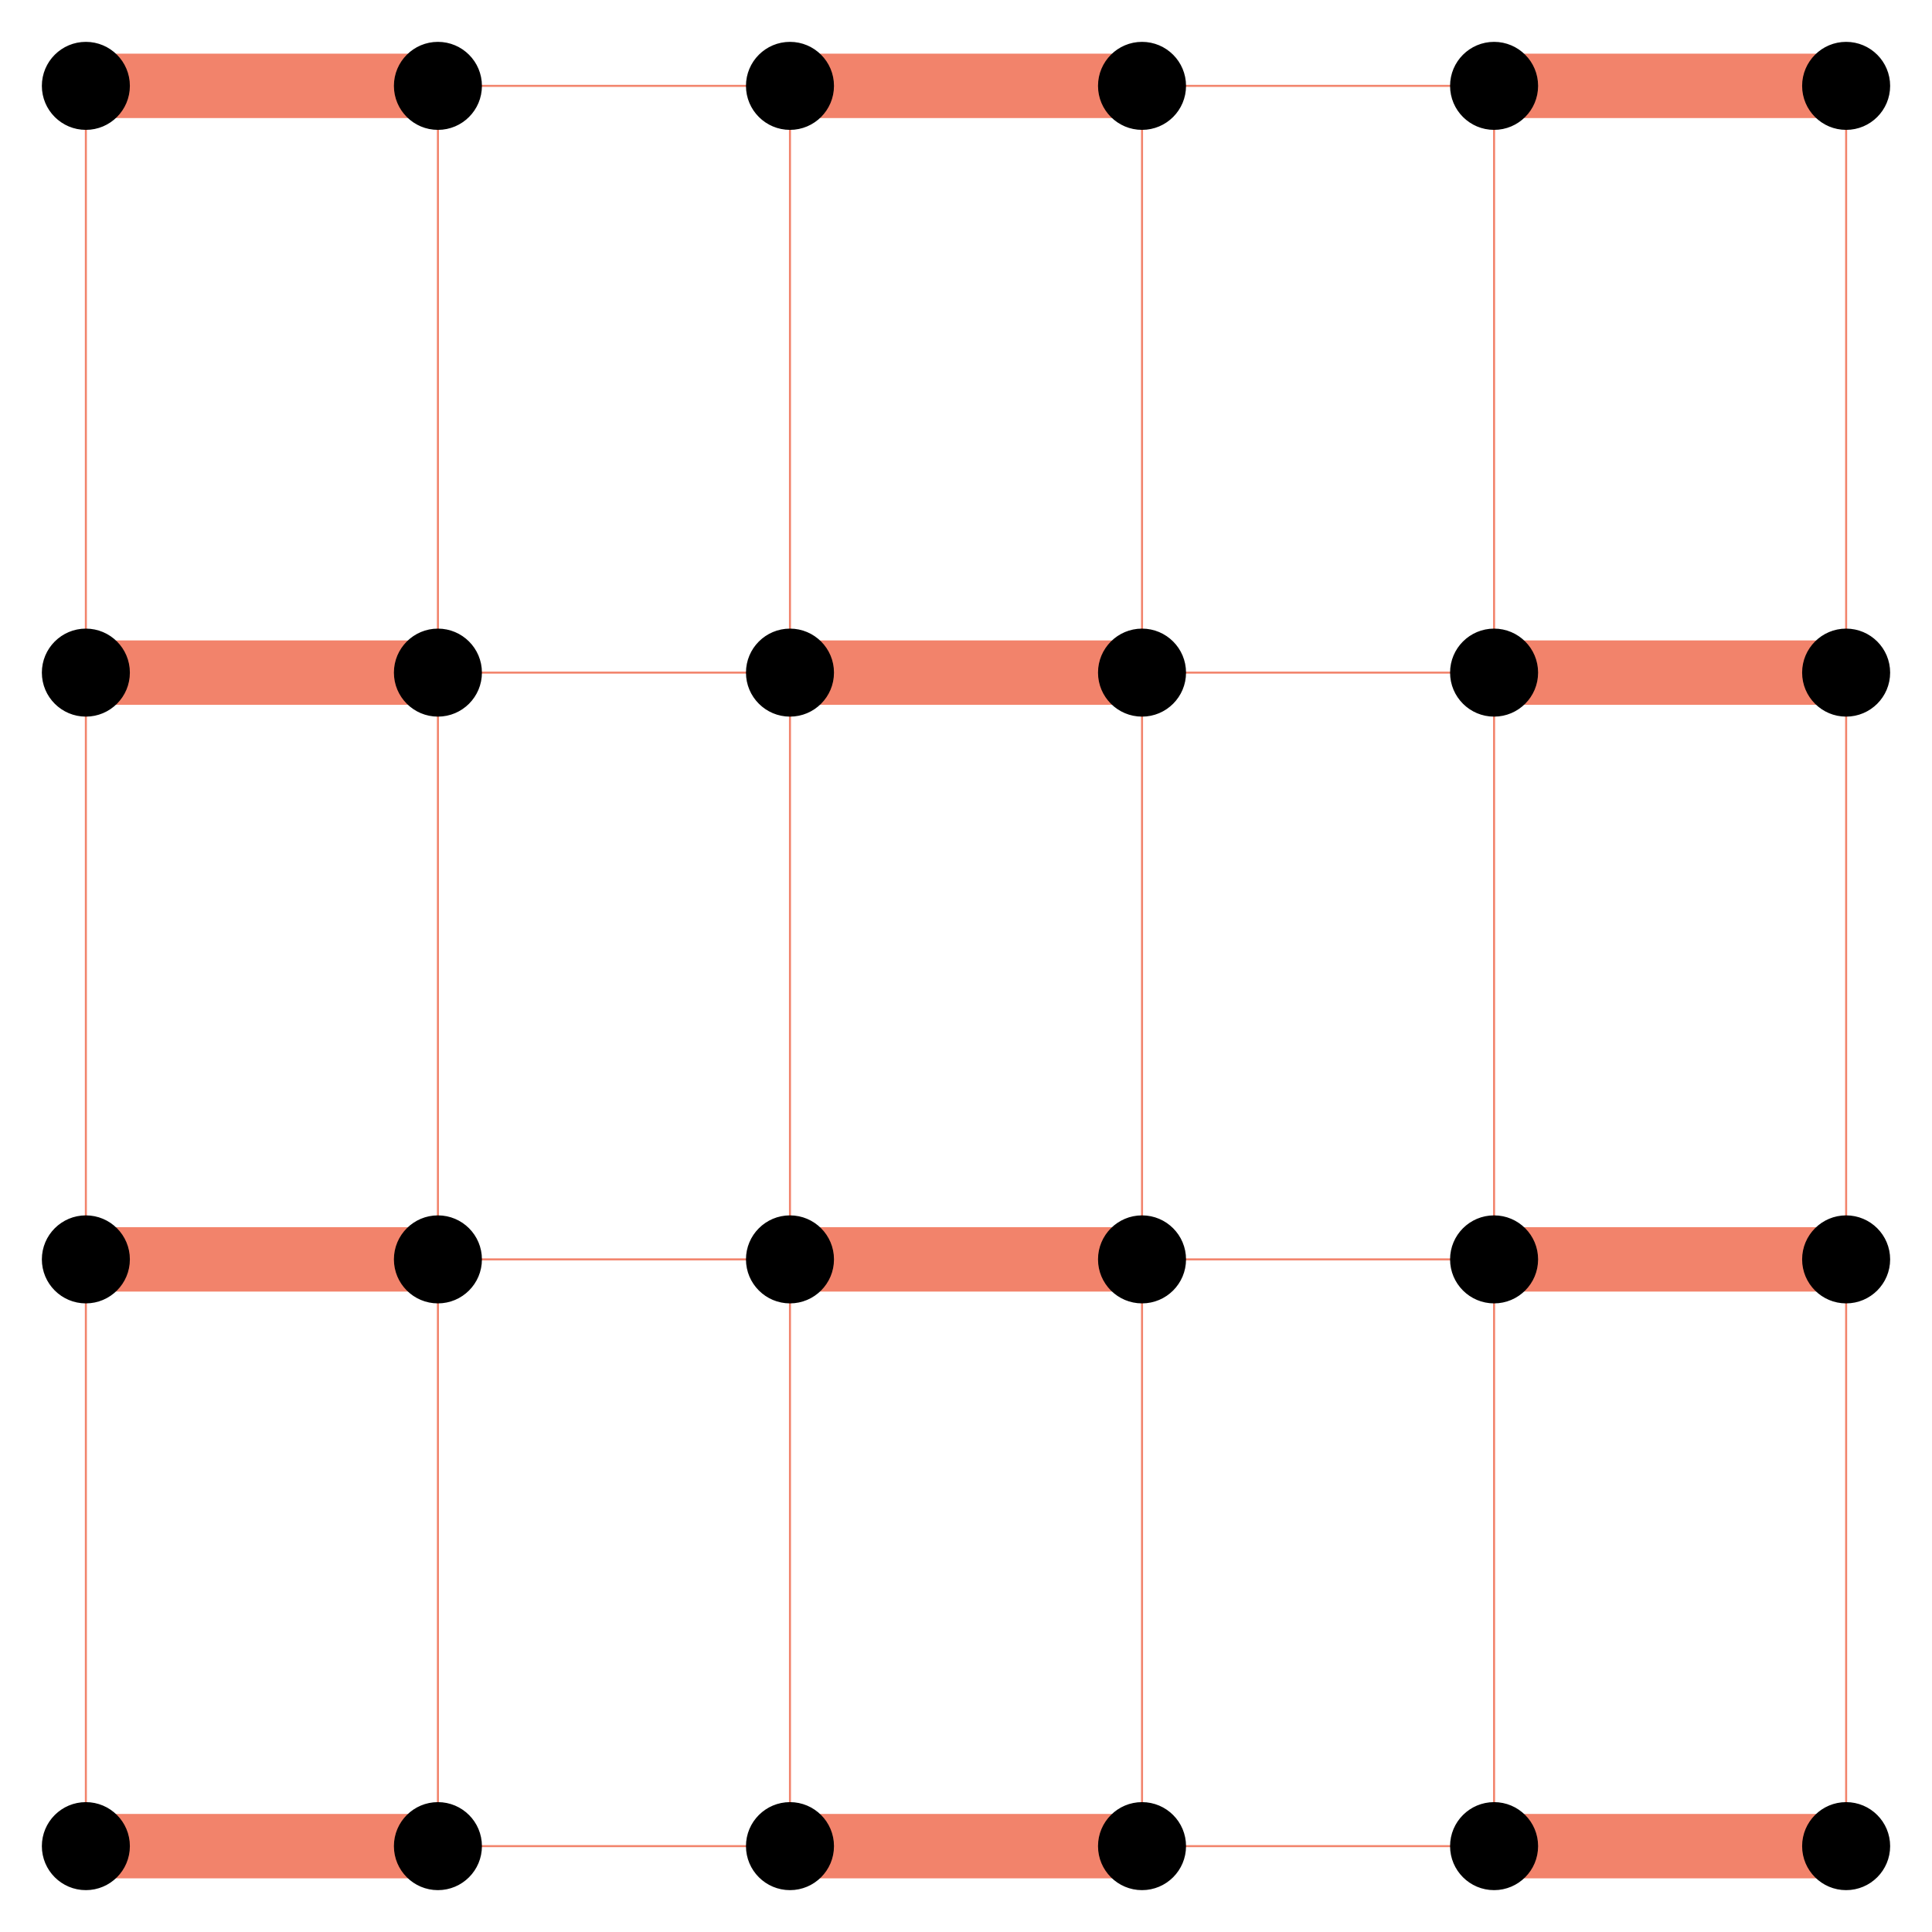
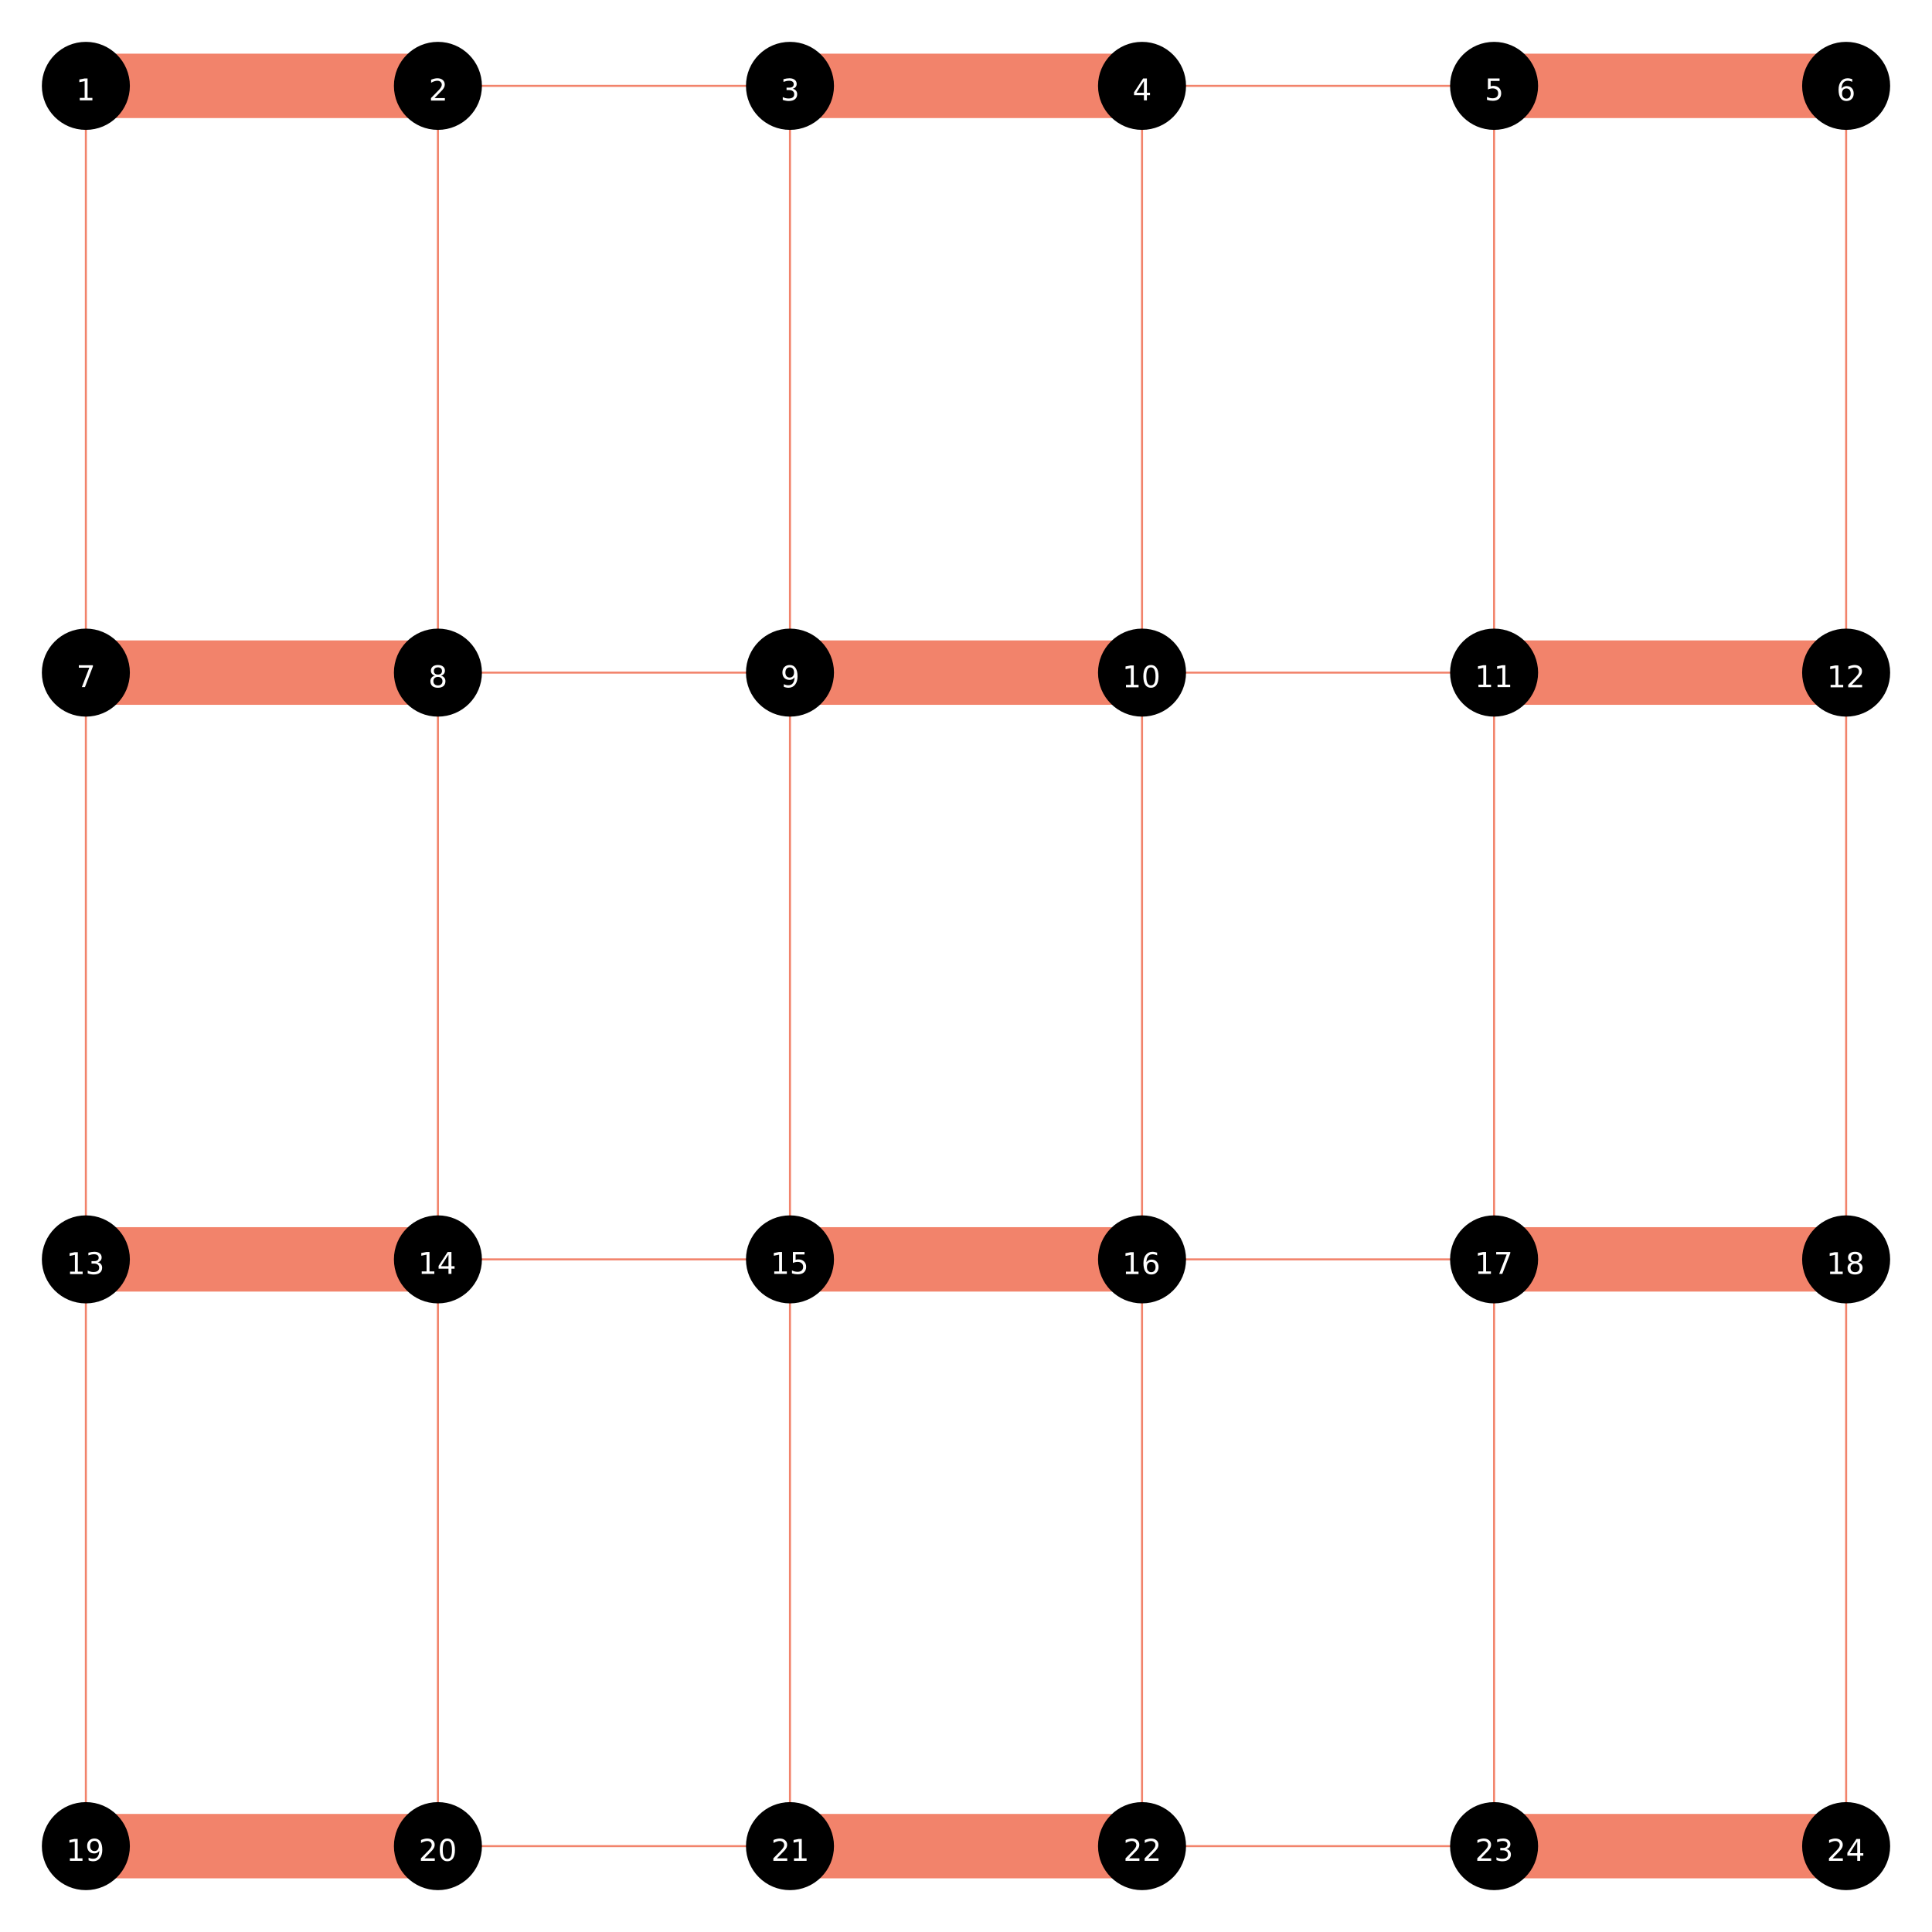
<svg xmlns="http://www.w3.org/2000/svg" xmlns:xlink="http://www.w3.org/1999/xlink" width="900pt" height="900pt" viewBox="0 0 900 900" version="1.1">
  <defs>
    <g>
      <symbol overflow="visible" id="glyph0-0">
        <path style="stroke:none;" d="M 0.703 2.469 L 0.703 -9.875 L 7.703 -9.875 L 7.703 2.469 Z M 1.484 1.703 L 6.922 1.703 L 6.922 -9.078 L 1.484 -9.078 Z M 1.484 1.703 " />
      </symbol>
      <symbol overflow="visible" id="glyph0-1">
        <path style="stroke:none;" d="M 1.734 -1.156 L 4 -1.156 L 4 -8.953 L 1.531 -8.453 L 1.531 -9.719 L 3.984 -10.203 L 5.359 -10.203 L 5.359 -1.156 L 7.609 -1.156 L 7.609 0 L 1.734 0 Z M 1.734 -1.156 " />
      </symbol>
      <symbol overflow="visible" id="glyph0-2">
        <path style="stroke:none;" d="M 2.688 -1.156 L 7.5 -1.156 L 7.5 0 L 1.031 0 L 1.031 -1.156 C 1.551 -1.695 2.266 -2.426 3.172 -3.344 C 4.078 -4.258 4.645 -4.848 4.875 -5.109 C 5.312 -5.609 5.617 -6.031 5.797 -6.375 C 5.973 -6.719 6.062 -7.055 6.062 -7.391 C 6.062 -7.93 5.867 -8.375 5.484 -8.719 C 5.109 -9.062 4.613 -9.234 4 -9.234 C 3.57 -9.234 3.117 -9.156 2.641 -9 C 2.16 -8.852 1.645 -8.625 1.094 -8.312 L 1.094 -9.719 C 1.645 -9.938 2.16 -10.102 2.641 -10.219 C 3.129 -10.332 3.578 -10.391 3.984 -10.391 C 5.035 -10.391 5.875 -10.125 6.5 -9.594 C 7.133 -9.07 7.453 -8.367 7.453 -7.484 C 7.453 -7.055 7.375 -6.656 7.219 -6.281 C 7.062 -5.906 6.773 -5.461 6.359 -4.953 C 6.242 -4.828 5.879 -4.445 5.266 -3.812 C 4.66 -3.176 3.801 -2.289 2.688 -1.156 Z M 2.688 -1.156 " />
      </symbol>
      <symbol overflow="visible" id="glyph0-3">
        <path style="stroke:none;" d="M 5.688 -5.5 C 6.344 -5.363 6.852 -5.07 7.219 -4.625 C 7.594 -4.176 7.781 -3.625 7.781 -2.969 C 7.781 -1.957 7.43 -1.176 6.734 -0.625 C 6.047 -0.07 5.066 0.203 3.797 0.203 C 3.367 0.203 2.926 0.156 2.469 0.062 C 2.02 -0.02 1.551 -0.145 1.062 -0.312 L 1.062 -1.641 C 1.445 -1.422 1.867 -1.254 2.328 -1.141 C 2.785 -1.023 3.258 -0.969 3.75 -0.969 C 4.613 -0.969 5.27 -1.133 5.719 -1.469 C 6.176 -1.812 6.406 -2.312 6.406 -2.969 C 6.406 -3.57 6.191 -4.039 5.766 -4.375 C 5.348 -4.719 4.766 -4.891 4.016 -4.891 L 2.828 -4.891 L 2.828 -6.016 L 4.078 -6.016 C 4.754 -6.016 5.27 -6.148 5.625 -6.422 C 5.988 -6.703 6.172 -7.098 6.172 -7.609 C 6.172 -8.129 5.984 -8.531 5.609 -8.812 C 5.242 -9.094 4.711 -9.234 4.016 -9.234 C 3.641 -9.234 3.234 -9.191 2.797 -9.109 C 2.367 -9.023 1.895 -8.895 1.375 -8.719 L 1.375 -9.953 C 1.895 -10.098 2.383 -10.207 2.844 -10.281 C 3.301 -10.352 3.734 -10.391 4.141 -10.391 C 5.191 -10.391 6.02 -10.148 6.625 -9.672 C 7.238 -9.203 7.547 -8.562 7.547 -7.75 C 7.547 -7.176 7.383 -6.695 7.062 -6.312 C 6.738 -5.926 6.281 -5.656 5.688 -5.5 Z M 5.688 -5.5 " />
      </symbol>
      <symbol overflow="visible" id="glyph0-4">
        <path style="stroke:none;" d="M 5.297 -9 L 1.812 -3.562 L 5.297 -3.562 Z M 4.922 -10.203 L 6.672 -10.203 L 6.672 -3.562 L 8.125 -3.562 L 8.125 -2.406 L 6.672 -2.406 L 6.672 0 L 5.297 0 L 5.297 -2.406 L 0.688 -2.406 L 0.688 -3.734 Z M 4.922 -10.203 " />
      </symbol>
      <symbol overflow="visible" id="glyph0-5">
        <path style="stroke:none;" d="M 1.516 -10.203 L 6.938 -10.203 L 6.938 -9.047 L 2.781 -9.047 L 2.781 -6.547 C 2.977 -6.609 3.176 -6.656 3.375 -6.688 C 3.57 -6.727 3.773 -6.75 3.984 -6.75 C 5.117 -6.75 6.02 -6.438 6.688 -5.812 C 7.352 -5.188 7.688 -4.344 7.688 -3.281 C 7.688 -2.176 7.344 -1.316 6.656 -0.703 C 5.977 -0.098 5.016 0.203 3.766 0.203 C 3.336 0.203 2.898 0.164 2.453 0.094 C 2.016 0.02 1.555 -0.086 1.078 -0.234 L 1.078 -1.625 C 1.492 -1.406 1.922 -1.238 2.359 -1.125 C 2.797 -1.02 3.254 -0.969 3.734 -0.969 C 4.523 -0.969 5.148 -1.172 5.609 -1.578 C 6.066 -1.992 6.297 -2.562 6.297 -3.281 C 6.297 -3.988 6.066 -4.547 5.609 -4.953 C 5.148 -5.367 4.523 -5.578 3.734 -5.578 C 3.367 -5.578 3 -5.535 2.625 -5.453 C 2.258 -5.379 1.891 -5.254 1.516 -5.078 Z M 1.516 -10.203 " />
      </symbol>
      <symbol overflow="visible" id="glyph0-6">
        <path style="stroke:none;" d="M 4.625 -5.656 C 4 -5.656 3.504 -5.441 3.141 -5.016 C 2.785 -4.586 2.609 -4.008 2.609 -3.281 C 2.609 -2.539 2.785 -1.957 3.141 -1.531 C 3.504 -1.102 4 -0.891 4.625 -0.891 C 5.238 -0.891 5.727 -1.102 6.094 -1.531 C 6.457 -1.957 6.641 -2.539 6.641 -3.281 C 6.641 -4.008 6.457 -4.586 6.094 -5.016 C 5.727 -5.441 5.238 -5.656 4.625 -5.656 Z M 7.359 -9.984 L 7.359 -8.719 C 7.016 -8.883 6.664 -9.008 6.312 -9.094 C 5.957 -9.188 5.609 -9.234 5.266 -9.234 C 4.348 -9.234 3.648 -8.926 3.172 -8.312 C 2.691 -7.695 2.422 -6.766 2.359 -5.516 C 2.617 -5.91 2.953 -6.211 3.359 -6.422 C 3.766 -6.641 4.211 -6.75 4.703 -6.75 C 5.723 -6.75 6.531 -6.438 7.125 -5.812 C 7.727 -5.188 8.031 -4.344 8.031 -3.281 C 8.031 -2.227 7.719 -1.383 7.094 -0.75 C 6.477 -0.113 5.656 0.203 4.625 0.203 C 3.438 0.203 2.531 -0.25 1.906 -1.156 C 1.289 -2.062 0.984 -3.375 0.984 -5.094 C 0.984 -6.707 1.363 -7.992 2.125 -8.953 C 2.895 -9.91 3.922 -10.391 5.203 -10.391 C 5.555 -10.391 5.906 -10.352 6.25 -10.281 C 6.602 -10.219 6.973 -10.117 7.359 -9.984 Z M 7.359 -9.984 " />
      </symbol>
      <symbol overflow="visible" id="glyph0-7">
        <path style="stroke:none;" d="M 1.156 -10.203 L 7.719 -10.203 L 7.719 -9.625 L 4 0 L 2.562 0 L 6.047 -9.047 L 1.156 -9.047 Z M 1.156 -10.203 " />
      </symbol>
      <symbol overflow="visible" id="glyph0-8">
        <path style="stroke:none;" d="M 4.453 -4.844 C 3.797 -4.844 3.281 -4.664 2.906 -4.312 C 2.531 -3.969 2.344 -3.488 2.344 -2.875 C 2.344 -2.258 2.531 -1.773 2.906 -1.422 C 3.281 -1.066 3.797 -0.891 4.453 -0.891 C 5.109 -0.891 5.625 -1.066 6 -1.422 C 6.375 -1.773 6.562 -2.258 6.562 -2.875 C 6.562 -3.488 6.375 -3.969 6 -4.312 C 5.625 -4.664 5.109 -4.844 4.453 -4.844 Z M 3.062 -5.438 C 2.477 -5.582 2.02 -5.859 1.688 -6.266 C 1.352 -6.672 1.188 -7.164 1.188 -7.75 C 1.188 -8.562 1.477 -9.203 2.062 -9.672 C 2.645 -10.148 3.441 -10.391 4.453 -10.391 C 5.461 -10.391 6.258 -10.148 6.844 -9.672 C 7.426 -9.203 7.719 -8.562 7.719 -7.75 C 7.719 -7.164 7.551 -6.672 7.219 -6.266 C 6.883 -5.859 6.426 -5.582 5.844 -5.438 C 6.508 -5.281 7.023 -4.973 7.391 -4.516 C 7.766 -4.066 7.953 -3.52 7.953 -2.875 C 7.953 -1.883 7.648 -1.125 7.047 -0.594 C 6.441 -0.062 5.578 0.203 4.453 0.203 C 3.328 0.203 2.461 -0.062 1.859 -0.594 C 1.254 -1.125 0.953 -1.883 0.953 -2.875 C 0.953 -3.52 1.141 -4.066 1.516 -4.516 C 1.891 -4.973 2.406 -5.281 3.062 -5.438 Z M 2.562 -7.609 C 2.562 -7.086 2.727 -6.676 3.062 -6.375 C 3.395 -6.082 3.859 -5.938 4.453 -5.938 C 5.047 -5.938 5.508 -6.082 5.844 -6.375 C 6.176 -6.676 6.344 -7.086 6.344 -7.609 C 6.344 -8.141 6.176 -8.551 5.844 -8.844 C 5.508 -9.145 5.047 -9.297 4.453 -9.297 C 3.859 -9.297 3.395 -9.145 3.062 -8.844 C 2.727 -8.551 2.562 -8.141 2.562 -7.609 Z M 2.562 -7.609 " />
      </symbol>
      <symbol overflow="visible" id="glyph0-9">
        <path style="stroke:none;" d="M 1.531 -0.219 L 1.531 -1.469 C 1.883 -1.301 2.238 -1.176 2.594 -1.094 C 2.945 -1.008 3.297 -0.969 3.641 -0.969 C 4.547 -0.969 5.238 -1.27 5.719 -1.875 C 6.207 -2.488 6.484 -3.422 6.547 -4.672 C 6.285 -4.285 5.953 -3.984 5.547 -3.766 C 5.141 -3.555 4.691 -3.453 4.203 -3.453 C 3.18 -3.453 2.367 -3.758 1.766 -4.375 C 1.172 -5 0.875 -5.848 0.875 -6.922 C 0.875 -7.961 1.18 -8.801 1.797 -9.438 C 2.422 -10.07 3.25 -10.391 4.281 -10.391 C 5.469 -10.391 6.367 -9.938 6.984 -9.031 C 7.609 -8.125 7.922 -6.812 7.922 -5.094 C 7.922 -3.488 7.539 -2.203 6.781 -1.234 C 6.02 -0.273 4.992 0.203 3.703 0.203 C 3.348 0.203 2.992 0.164 2.641 0.094 C 2.285 0.031 1.914 -0.07 1.531 -0.219 Z M 4.281 -4.547 C 4.906 -4.547 5.395 -4.754 5.75 -5.172 C 6.113 -5.598 6.297 -6.18 6.297 -6.922 C 6.297 -7.648 6.113 -8.227 5.75 -8.656 C 5.395 -9.082 4.906 -9.297 4.281 -9.297 C 3.664 -9.297 3.176 -9.082 2.812 -8.656 C 2.445 -8.227 2.266 -7.648 2.266 -6.922 C 2.266 -6.18 2.445 -5.598 2.812 -5.172 C 3.176 -4.754 3.664 -4.547 4.281 -4.547 Z M 4.281 -4.547 " />
      </symbol>
      <symbol overflow="visible" id="glyph0-10">
        <path style="stroke:none;" d="M 4.453 -9.297 C 3.742 -9.297 3.207 -8.945 2.844 -8.25 C 2.488 -7.551 2.312 -6.5 2.312 -5.094 C 2.312 -3.695 2.488 -2.645 2.844 -1.938 C 3.207 -1.238 3.742 -0.891 4.453 -0.891 C 5.172 -0.891 5.707 -1.238 6.062 -1.938 C 6.414 -2.645 6.594 -3.695 6.594 -5.094 C 6.594 -6.5 6.414 -7.551 6.062 -8.25 C 5.707 -8.945 5.172 -9.297 4.453 -9.297 Z M 4.453 -10.391 C 5.598 -10.391 6.473 -9.938 7.078 -9.031 C 7.68 -8.125 7.984 -6.812 7.984 -5.094 C 7.984 -3.375 7.68 -2.062 7.078 -1.156 C 6.473 -0.25 5.598 0.203 4.453 0.203 C 3.305 0.203 2.43 -0.25 1.828 -1.156 C 1.223 -2.062 0.922 -3.375 0.922 -5.094 C 0.922 -6.812 1.223 -8.125 1.828 -9.031 C 2.43 -9.938 3.305 -10.391 4.453 -10.391 Z M 4.453 -10.391 " />
      </symbol>
    </g>
  </defs>
  <g id="surface6">
    <rect x="0" y="0" width="900" height="900" style="fill:rgb(100%,100%,100%);fill-opacity:1;stroke:none;" />
    <path style="fill:none;stroke-width:30;stroke-linecap:butt;stroke-linejoin:miter;stroke:rgb(94.902%,51.373%,41.961%);stroke-opacity:1;stroke-miterlimit:10;" d="M 40 40 L 204 40 " />
    <path style="fill:none;stroke-width:0.938;stroke-linecap:butt;stroke-linejoin:miter;stroke:rgb(94.902%,51.373%,41.961%);stroke-opacity:1;stroke-miterlimit:10;" d="M 40 40 L 40 313.332 " />
    <path style="fill:none;stroke-width:0.938;stroke-linecap:butt;stroke-linejoin:miter;stroke:rgb(94.902%,51.373%,41.961%);stroke-opacity:1;stroke-miterlimit:10;" d="M 204 40 L 368 40 " />
    <path style="fill:none;stroke-width:0.938;stroke-linecap:butt;stroke-linejoin:miter;stroke:rgb(94.902%,51.373%,41.961%);stroke-opacity:1;stroke-miterlimit:10;" d="M 204 40 L 204 313.332 " />
    <path style="fill:none;stroke-width:30;stroke-linecap:butt;stroke-linejoin:miter;stroke:rgb(94.902%,51.373%,41.961%);stroke-opacity:1;stroke-miterlimit:10;" d="M 368 40 L 532 40 " />
    <path style="fill:none;stroke-width:0.938;stroke-linecap:butt;stroke-linejoin:miter;stroke:rgb(94.902%,51.373%,41.961%);stroke-opacity:1;stroke-miterlimit:10;" d="M 368 40 L 368 313.332 " />
    <path style="fill:none;stroke-width:0.938;stroke-linecap:butt;stroke-linejoin:miter;stroke:rgb(94.902%,51.373%,41.961%);stroke-opacity:1;stroke-miterlimit:10;" d="M 532 40 L 696 40 " />
    <path style="fill:none;stroke-width:0.938;stroke-linecap:butt;stroke-linejoin:miter;stroke:rgb(94.902%,51.373%,41.961%);stroke-opacity:1;stroke-miterlimit:10;" d="M 532 40 L 532 313.332 " />
    <path style="fill:none;stroke-width:30;stroke-linecap:butt;stroke-linejoin:miter;stroke:rgb(94.902%,51.373%,41.961%);stroke-opacity:1;stroke-miterlimit:10;" d="M 696 40 L 860 40 " />
    <path style="fill:none;stroke-width:0.938;stroke-linecap:butt;stroke-linejoin:miter;stroke:rgb(94.902%,51.373%,41.961%);stroke-opacity:1;stroke-miterlimit:10;" d="M 696 40 L 696 313.332 " />
    <path style="fill:none;stroke-width:0.938;stroke-linecap:butt;stroke-linejoin:miter;stroke:rgb(94.902%,51.373%,41.961%);stroke-opacity:1;stroke-miterlimit:10;" d="M 860 40 L 860 313.332 " />
    <path style="fill:none;stroke-width:30;stroke-linecap:butt;stroke-linejoin:miter;stroke:rgb(94.902%,51.373%,41.961%);stroke-opacity:1;stroke-miterlimit:10;" d="M 40 313.332 L 204 313.332 " />
    <path style="fill:none;stroke-width:0.938;stroke-linecap:butt;stroke-linejoin:miter;stroke:rgb(94.902%,51.373%,41.961%);stroke-opacity:1;stroke-miterlimit:10;" d="M 40 313.332 L 40 586.668 " />
    <path style="fill:none;stroke-width:0.938;stroke-linecap:butt;stroke-linejoin:miter;stroke:rgb(94.902%,51.373%,41.961%);stroke-opacity:1;stroke-miterlimit:10;" d="M 204 313.332 L 368 313.332 " />
    <path style="fill:none;stroke-width:0.938;stroke-linecap:butt;stroke-linejoin:miter;stroke:rgb(94.902%,51.373%,41.961%);stroke-opacity:1;stroke-miterlimit:10;" d="M 204 313.332 L 204 586.668 " />
    <path style="fill:none;stroke-width:30;stroke-linecap:butt;stroke-linejoin:miter;stroke:rgb(94.902%,51.373%,41.961%);stroke-opacity:1;stroke-miterlimit:10;" d="M 368 313.332 L 532 313.332 " />
    <path style="fill:none;stroke-width:0.938;stroke-linecap:butt;stroke-linejoin:miter;stroke:rgb(94.902%,51.373%,41.961%);stroke-opacity:1;stroke-miterlimit:10;" d="M 368 313.332 L 368 586.668 " />
    <path style="fill:none;stroke-width:0.938;stroke-linecap:butt;stroke-linejoin:miter;stroke:rgb(94.902%,51.373%,41.961%);stroke-opacity:1;stroke-miterlimit:10;" d="M 532 313.332 L 696 313.332 " />
    <path style="fill:none;stroke-width:0.938;stroke-linecap:butt;stroke-linejoin:miter;stroke:rgb(94.902%,51.373%,41.961%);stroke-opacity:1;stroke-miterlimit:10;" d="M 532 313.332 L 532 586.668 " />
    <path style="fill:none;stroke-width:30;stroke-linecap:butt;stroke-linejoin:miter;stroke:rgb(94.902%,51.373%,41.961%);stroke-opacity:1;stroke-miterlimit:10;" d="M 696 313.332 L 860 313.332 " />
    <path style="fill:none;stroke-width:0.938;stroke-linecap:butt;stroke-linejoin:miter;stroke:rgb(94.902%,51.373%,41.961%);stroke-opacity:1;stroke-miterlimit:10;" d="M 696 313.332 L 696 586.668 " />
    <path style="fill:none;stroke-width:0.938;stroke-linecap:butt;stroke-linejoin:miter;stroke:rgb(94.902%,51.373%,41.961%);stroke-opacity:1;stroke-miterlimit:10;" d="M 860 313.332 L 860 586.668 " />
    <path style="fill:none;stroke-width:30;stroke-linecap:butt;stroke-linejoin:miter;stroke:rgb(94.902%,51.373%,41.961%);stroke-opacity:1;stroke-miterlimit:10;" d="M 40 586.668 L 204 586.668 " />
    <path style="fill:none;stroke-width:0.938;stroke-linecap:butt;stroke-linejoin:miter;stroke:rgb(94.902%,51.373%,41.961%);stroke-opacity:1;stroke-miterlimit:10;" d="M 40 586.668 L 40 860 " />
    <path style="fill:none;stroke-width:0.938;stroke-linecap:butt;stroke-linejoin:miter;stroke:rgb(94.902%,51.373%,41.961%);stroke-opacity:1;stroke-miterlimit:10;" d="M 204 586.668 L 368 586.668 " />
    <path style="fill:none;stroke-width:0.938;stroke-linecap:butt;stroke-linejoin:miter;stroke:rgb(94.902%,51.373%,41.961%);stroke-opacity:1;stroke-miterlimit:10;" d="M 204 586.668 L 204 860 " />
    <path style="fill:none;stroke-width:30;stroke-linecap:butt;stroke-linejoin:miter;stroke:rgb(94.902%,51.373%,41.961%);stroke-opacity:1;stroke-miterlimit:10;" d="M 368 586.668 L 532 586.668 " />
    <path style="fill:none;stroke-width:0.938;stroke-linecap:butt;stroke-linejoin:miter;stroke:rgb(94.902%,51.373%,41.961%);stroke-opacity:1;stroke-miterlimit:10;" d="M 368 586.668 L 368 860 " />
    <path style="fill:none;stroke-width:0.938;stroke-linecap:butt;stroke-linejoin:miter;stroke:rgb(94.902%,51.373%,41.961%);stroke-opacity:1;stroke-miterlimit:10;" d="M 532 586.668 L 696 586.668 " />
    <path style="fill:none;stroke-width:0.938;stroke-linecap:butt;stroke-linejoin:miter;stroke:rgb(94.902%,51.373%,41.961%);stroke-opacity:1;stroke-miterlimit:10;" d="M 532 586.668 L 532 860 " />
    <path style="fill:none;stroke-width:30;stroke-linecap:butt;stroke-linejoin:miter;stroke:rgb(94.902%,51.373%,41.961%);stroke-opacity:1;stroke-miterlimit:10;" d="M 696 586.668 L 860 586.668 " />
    <path style="fill:none;stroke-width:0.938;stroke-linecap:butt;stroke-linejoin:miter;stroke:rgb(94.902%,51.373%,41.961%);stroke-opacity:1;stroke-miterlimit:10;" d="M 696 586.668 L 696 860 " />
    <path style="fill:none;stroke-width:0.938;stroke-linecap:butt;stroke-linejoin:miter;stroke:rgb(94.902%,51.373%,41.961%);stroke-opacity:1;stroke-miterlimit:10;" d="M 860 586.668 L 860 860 " />
    <path style="fill:none;stroke-width:30;stroke-linecap:butt;stroke-linejoin:miter;stroke:rgb(94.902%,51.373%,41.961%);stroke-opacity:1;stroke-miterlimit:10;" d="M 40 860 L 204 860 " />
    <path style="fill:none;stroke-width:0.938;stroke-linecap:butt;stroke-linejoin:miter;stroke:rgb(94.902%,51.373%,41.961%);stroke-opacity:1;stroke-miterlimit:10;" d="M 204 860 L 368 860 " />
    <path style="fill:none;stroke-width:30;stroke-linecap:butt;stroke-linejoin:miter;stroke:rgb(94.902%,51.373%,41.961%);stroke-opacity:1;stroke-miterlimit:10;" d="M 368 860 L 532 860 " />
    <path style="fill:none;stroke-width:0.938;stroke-linecap:butt;stroke-linejoin:miter;stroke:rgb(94.902%,51.373%,41.961%);stroke-opacity:1;stroke-miterlimit:10;" d="M 532 860 L 696 860 " />
    <path style="fill:none;stroke-width:30;stroke-linecap:butt;stroke-linejoin:miter;stroke:rgb(94.902%,51.373%,41.961%);stroke-opacity:1;stroke-miterlimit:10;" d="M 696 860 L 860 860 " />
    <path style="fill-rule:nonzero;fill:rgb(0%,0%,0%);fill-opacity:1;stroke-width:1;stroke-linecap:butt;stroke-linejoin:miter;stroke:rgb(0%,0%,0%);stroke-opacity:1;stroke-miterlimit:10;" d="M 60 40 C 60 51.047 51.047 60 40 60 C 28.953 60 20 51.047 20 40 C 20 28.953 28.953 20 40 20 C 51.047 20 60 28.953 60 40 " />
    <path style="fill-rule:nonzero;fill:rgb(0%,0%,0%);fill-opacity:1;stroke-width:1;stroke-linecap:butt;stroke-linejoin:miter;stroke:rgb(0%,0%,0%);stroke-opacity:1;stroke-miterlimit:10;" d="M 224 40 C 224 51.047 215.047 60 204 60 C 192.953 60 184 51.047 184 40 C 184 28.953 192.953 20 204 20 C 215.047 20 224 28.953 224 40 " />
    <path style="fill-rule:nonzero;fill:rgb(0%,0%,0%);fill-opacity:1;stroke-width:1;stroke-linecap:butt;stroke-linejoin:miter;stroke:rgb(0%,0%,0%);stroke-opacity:1;stroke-miterlimit:10;" d="M 388 40 C 388 51.047 379.047 60 368 60 C 356.953 60 348 51.047 348 40 C 348 28.953 356.953 20 368 20 C 379.047 20 388 28.953 388 40 " />
    <path style="fill-rule:nonzero;fill:rgb(0%,0%,0%);fill-opacity:1;stroke-width:1;stroke-linecap:butt;stroke-linejoin:miter;stroke:rgb(0%,0%,0%);stroke-opacity:1;stroke-miterlimit:10;" d="M 552 40 C 552 51.047 543.047 60 532 60 C 520.953 60 512 51.047 512 40 C 512 28.953 520.953 20 532 20 C 543.047 20 552 28.953 552 40 " />
    <path style="fill-rule:nonzero;fill:rgb(0%,0%,0%);fill-opacity:1;stroke-width:1;stroke-linecap:butt;stroke-linejoin:miter;stroke:rgb(0%,0%,0%);stroke-opacity:1;stroke-miterlimit:10;" d="M 716 40 C 716 51.047 707.047 60 696 60 C 684.953 60 676 51.047 676 40 C 676 28.953 684.953 20 696 20 C 707.047 20 716 28.953 716 40 " />
    <path style="fill-rule:nonzero;fill:rgb(0%,0%,0%);fill-opacity:1;stroke-width:1;stroke-linecap:butt;stroke-linejoin:miter;stroke:rgb(0%,0%,0%);stroke-opacity:1;stroke-miterlimit:10;" d="M 880 40 C 880 51.047 871.047 60 860 60 C 848.953 60 840 51.047 840 40 C 840 28.953 848.953 20 860 20 C 871.047 20 880 28.953 880 40 " />
    <path style="fill-rule:nonzero;fill:rgb(0%,0%,0%);fill-opacity:1;stroke-width:1;stroke-linecap:butt;stroke-linejoin:miter;stroke:rgb(0%,0%,0%);stroke-opacity:1;stroke-miterlimit:10;" d="M 60 313.332 C 60 324.379 51.047 333.332 40 333.332 C 28.953 333.332 20 324.379 20 313.332 C 20 302.289 28.953 293.332 40 293.332 C 51.047 293.332 60 302.289 60 313.332 " />
    <path style="fill-rule:nonzero;fill:rgb(0%,0%,0%);fill-opacity:1;stroke-width:1;stroke-linecap:butt;stroke-linejoin:miter;stroke:rgb(0%,0%,0%);stroke-opacity:1;stroke-miterlimit:10;" d="M 224 313.332 C 224 324.379 215.047 333.332 204 333.332 C 192.953 333.332 184 324.379 184 313.332 C 184 302.289 192.953 293.332 204 293.332 C 215.047 293.332 224 302.289 224 313.332 " />
    <path style="fill-rule:nonzero;fill:rgb(0%,0%,0%);fill-opacity:1;stroke-width:1;stroke-linecap:butt;stroke-linejoin:miter;stroke:rgb(0%,0%,0%);stroke-opacity:1;stroke-miterlimit:10;" d="M 388 313.332 C 388 324.379 379.047 333.332 368 333.332 C 356.953 333.332 348 324.379 348 313.332 C 348 302.289 356.953 293.332 368 293.332 C 379.047 293.332 388 302.289 388 313.332 " />
    <path style="fill-rule:nonzero;fill:rgb(0%,0%,0%);fill-opacity:1;stroke-width:1;stroke-linecap:butt;stroke-linejoin:miter;stroke:rgb(0%,0%,0%);stroke-opacity:1;stroke-miterlimit:10;" d="M 552 313.332 C 552 324.379 543.047 333.332 532 333.332 C 520.953 333.332 512 324.379 512 313.332 C 512 302.289 520.953 293.332 532 293.332 C 543.047 293.332 552 302.289 552 313.332 " />
    <path style="fill-rule:nonzero;fill:rgb(0%,0%,0%);fill-opacity:1;stroke-width:1;stroke-linecap:butt;stroke-linejoin:miter;stroke:rgb(0%,0%,0%);stroke-opacity:1;stroke-miterlimit:10;" d="M 716 313.332 C 716 324.379 707.047 333.332 696 333.332 C 684.953 333.332 676 324.379 676 313.332 C 676 302.289 684.953 293.332 696 293.332 C 707.047 293.332 716 302.289 716 313.332 " />
    <path style="fill-rule:nonzero;fill:rgb(0%,0%,0%);fill-opacity:1;stroke-width:1;stroke-linecap:butt;stroke-linejoin:miter;stroke:rgb(0%,0%,0%);stroke-opacity:1;stroke-miterlimit:10;" d="M 880 313.332 C 880 324.379 871.047 333.332 860 333.332 C 848.953 333.332 840 324.379 840 313.332 C 840 302.289 848.953 293.332 860 293.332 C 871.047 293.332 880 302.289 880 313.332 " />
    <path style="fill-rule:nonzero;fill:rgb(0%,0%,0%);fill-opacity:1;stroke-width:1;stroke-linecap:butt;stroke-linejoin:miter;stroke:rgb(0%,0%,0%);stroke-opacity:1;stroke-miterlimit:10;" d="M 60 586.668 C 60 597.711 51.047 606.668 40 606.668 C 28.953 606.668 20 597.711 20 586.668 C 20 575.621 28.953 566.668 40 566.668 C 51.047 566.668 60 575.621 60 586.668 " />
    <path style="fill-rule:nonzero;fill:rgb(0%,0%,0%);fill-opacity:1;stroke-width:1;stroke-linecap:butt;stroke-linejoin:miter;stroke:rgb(0%,0%,0%);stroke-opacity:1;stroke-miterlimit:10;" d="M 224 586.668 C 224 597.711 215.047 606.668 204 606.668 C 192.953 606.668 184 597.711 184 586.668 C 184 575.621 192.953 566.668 204 566.668 C 215.047 566.668 224 575.621 224 586.668 " />
    <path style="fill-rule:nonzero;fill:rgb(0%,0%,0%);fill-opacity:1;stroke-width:1;stroke-linecap:butt;stroke-linejoin:miter;stroke:rgb(0%,0%,0%);stroke-opacity:1;stroke-miterlimit:10;" d="M 388 586.668 C 388 597.711 379.047 606.668 368 606.668 C 356.953 606.668 348 597.711 348 586.668 C 348 575.621 356.953 566.668 368 566.668 C 379.047 566.668 388 575.621 388 586.668 " />
    <path style="fill-rule:nonzero;fill:rgb(0%,0%,0%);fill-opacity:1;stroke-width:1;stroke-linecap:butt;stroke-linejoin:miter;stroke:rgb(0%,0%,0%);stroke-opacity:1;stroke-miterlimit:10;" d="M 552 586.668 C 552 597.711 543.047 606.668 532 606.668 C 520.953 606.668 512 597.711 512 586.668 C 512 575.621 520.953 566.668 532 566.668 C 543.047 566.668 552 575.621 552 586.668 " />
    <path style="fill-rule:nonzero;fill:rgb(0%,0%,0%);fill-opacity:1;stroke-width:1;stroke-linecap:butt;stroke-linejoin:miter;stroke:rgb(0%,0%,0%);stroke-opacity:1;stroke-miterlimit:10;" d="M 716 586.668 C 716 597.711 707.047 606.668 696 606.668 C 684.953 606.668 676 597.711 676 586.668 C 676 575.621 684.953 566.668 696 566.668 C 707.047 566.668 716 575.621 716 586.668 " />
    <path style="fill-rule:nonzero;fill:rgb(0%,0%,0%);fill-opacity:1;stroke-width:1;stroke-linecap:butt;stroke-linejoin:miter;stroke:rgb(0%,0%,0%);stroke-opacity:1;stroke-miterlimit:10;" d="M 880 586.668 C 880 597.711 871.047 606.668 860 606.668 C 848.953 606.668 840 597.711 840 586.668 C 840 575.621 848.953 566.668 860 566.668 C 871.047 566.668 880 575.621 880 586.668 " />
    <path style="fill-rule:nonzero;fill:rgb(0%,0%,0%);fill-opacity:1;stroke-width:1;stroke-linecap:butt;stroke-linejoin:miter;stroke:rgb(0%,0%,0%);stroke-opacity:1;stroke-miterlimit:10;" d="M 60 860 C 60 871.047 51.047 880 40 880 C 28.953 880 20 871.047 20 860 C 20 848.953 28.953 840 40 840 C 51.047 840 60 848.953 60 860 " />
    <path style="fill-rule:nonzero;fill:rgb(0%,0%,0%);fill-opacity:1;stroke-width:1;stroke-linecap:butt;stroke-linejoin:miter;stroke:rgb(0%,0%,0%);stroke-opacity:1;stroke-miterlimit:10;" d="M 224 860 C 224 871.047 215.047 880 204 880 C 192.953 880 184 871.047 184 860 C 184 848.953 192.953 840 204 840 C 215.047 840 224 848.953 224 860 " />
    <path style="fill-rule:nonzero;fill:rgb(0%,0%,0%);fill-opacity:1;stroke-width:1;stroke-linecap:butt;stroke-linejoin:miter;stroke:rgb(0%,0%,0%);stroke-opacity:1;stroke-miterlimit:10;" d="M 388 860 C 388 871.047 379.047 880 368 880 C 356.953 880 348 871.047 348 860 C 348 848.953 356.953 840 368 840 C 379.047 840 388 848.953 388 860 " />
    <path style="fill-rule:nonzero;fill:rgb(0%,0%,0%);fill-opacity:1;stroke-width:1;stroke-linecap:butt;stroke-linejoin:miter;stroke:rgb(0%,0%,0%);stroke-opacity:1;stroke-miterlimit:10;" d="M 552 860 C 552 871.047 543.047 880 532 880 C 520.953 880 512 871.047 512 860 C 512 848.953 520.953 840 532 840 C 543.047 840 552 848.953 552 860 " />
    <path style="fill-rule:nonzero;fill:rgb(0%,0%,0%);fill-opacity:1;stroke-width:1;stroke-linecap:butt;stroke-linejoin:miter;stroke:rgb(0%,0%,0%);stroke-opacity:1;stroke-miterlimit:10;" d="M 716 860 C 716 871.047 707.047 880 696 880 C 684.953 880 676 871.047 676 860 C 676 848.953 684.953 840 696 840 C 707.047 840 716 848.953 716 860 " />
    <path style="fill-rule:nonzero;fill:rgb(0%,0%,0%);fill-opacity:1;stroke-width:1;stroke-linecap:butt;stroke-linejoin:miter;stroke:rgb(0%,0%,0%);stroke-opacity:1;stroke-miterlimit:10;" d="M 880 860 C 880 871.047 871.047 880 860 880 C 848.953 880 840 871.047 840 860 C 840 848.953 848.953 840 860 840 C 871.047 840 880 848.953 880 860 " />
-     <g style="fill:rgb(0%,0%,0%);fill-opacity:1;">
+     <g style="fill:rgb(100%,100%,100%);fill-opacity:1;">
      <use xlink:href="#glyph0-1" x="35.43" y="46.754" />
    </g>
-     <g style="fill:rgb(0%,0%,0%);fill-opacity:1;">
+     <g style="fill:rgb(100%,100%,100%);fill-opacity:1;">
      <use xlink:href="#glyph0-2" x="199.734" y="46.848" />
    </g>
-     <g style="fill:rgb(0%,0%,0%);fill-opacity:1;">
+     <g style="fill:rgb(100%,100%,100%);fill-opacity:1;">
      <use xlink:href="#glyph0-3" x="363.578" y="46.848" />
    </g>
-     <g style="fill:rgb(0%,0%,0%);fill-opacity:1;">
+     <g style="fill:rgb(100%,100%,100%);fill-opacity:1;">
      <use xlink:href="#glyph0-4" x="527.594" y="46.754" />
    </g>
-     <g style="fill:rgb(0%,0%,0%);fill-opacity:1;">
+     <g style="fill:rgb(100%,100%,100%);fill-opacity:1;">
      <use xlink:href="#glyph0-5" x="691.617" y="46.754" />
    </g>
-     <g style="fill:rgb(0%,0%,0%);fill-opacity:1;">
+     <g style="fill:rgb(100%,100%,100%);fill-opacity:1;">
      <use xlink:href="#glyph0-6" x="855.492" y="46.848" />
    </g>
-     <g style="fill:rgb(0%,0%,0%);fill-opacity:1;">
+     <g style="fill:rgb(100%,100%,100%);fill-opacity:1;">
      <use xlink:href="#glyph0-7" x="35.562" y="320.086" />
    </g>
-     <g style="fill:rgb(0%,0%,0%);fill-opacity:1;">
+     <g style="fill:rgb(100%,100%,100%);fill-opacity:1;">
      <use xlink:href="#glyph0-8" x="199.547" y="320.18" />
    </g>
-     <g style="fill:rgb(0%,0%,0%);fill-opacity:1;">
+     <g style="fill:rgb(100%,100%,100%);fill-opacity:1;">
      <use xlink:href="#glyph0-9" x="363.602" y="320.18" />
    </g>
-     <g style="fill:rgb(0%,0%,0%);fill-opacity:1;">
+     <g style="fill:rgb(100%,100%,100%);fill-opacity:1;">
      <use xlink:href="#glyph0-1" x="522.789" y="320.18" />
      <use xlink:href="#glyph0-10" x="531.696" y="320.18" />
    </g>
-     <g style="fill:rgb(0%,0%,0%);fill-opacity:1;">
+     <g style="fill:rgb(100%,100%,100%);fill-opacity:1;">
      <use xlink:href="#glyph0-1" x="686.977" y="320.086" />
      <use xlink:href="#glyph0-1" x="695.884" y="320.086" />
    </g>
-     <g style="fill:rgb(0%,0%,0%);fill-opacity:1;">
+     <g style="fill:rgb(100%,100%,100%);fill-opacity:1;">
      <use xlink:href="#glyph0-1" x="851.031" y="320.18" />
      <use xlink:href="#glyph0-2" x="859.938" y="320.18" />
    </g>
-     <g style="fill:rgb(0%,0%,0%);fill-opacity:1;">
+     <g style="fill:rgb(100%,100%,100%);fill-opacity:1;">
      <use xlink:href="#glyph0-1" x="30.891" y="593.512" />
      <use xlink:href="#glyph0-3" x="39.798" y="593.512" />
    </g>
-     <g style="fill:rgb(0%,0%,0%);fill-opacity:1;">
+     <g style="fill:rgb(100%,100%,100%);fill-opacity:1;">
      <use xlink:href="#glyph0-1" x="194.719" y="593.418" />
      <use xlink:href="#glyph0-4" x="203.626" y="593.418" />
    </g>
-     <g style="fill:rgb(0%,0%,0%);fill-opacity:1;">
+     <g style="fill:rgb(100%,100%,100%);fill-opacity:1;">
      <use xlink:href="#glyph0-1" x="358.938" y="593.418" />
      <use xlink:href="#glyph0-5" x="367.845" y="593.418" />
    </g>
-     <g style="fill:rgb(0%,0%,0%);fill-opacity:1;">
+     <g style="fill:rgb(100%,100%,100%);fill-opacity:1;">
      <use xlink:href="#glyph0-1" x="522.766" y="593.512" />
      <use xlink:href="#glyph0-6" x="531.673" y="593.512" />
    </g>
-     <g style="fill:rgb(0%,0%,0%);fill-opacity:1;">
+     <g style="fill:rgb(100%,100%,100%);fill-opacity:1;">
      <use xlink:href="#glyph0-1" x="686.922" y="593.418" />
      <use xlink:href="#glyph0-7" x="695.829" y="593.418" />
    </g>
-     <g style="fill:rgb(0%,0%,0%);fill-opacity:1;">
+     <g style="fill:rgb(100%,100%,100%);fill-opacity:1;">
      <use xlink:href="#glyph0-1" x="850.805" y="593.512" />
      <use xlink:href="#glyph0-8" x="859.712" y="593.512" />
    </g>
-     <g style="fill:rgb(0%,0%,0%);fill-opacity:1;">
+     <g style="fill:rgb(100%,100%,100%);fill-opacity:1;">
      <use xlink:href="#glyph0-1" x="30.82" y="866.848" />
      <use xlink:href="#glyph0-9" x="39.728" y="866.848" />
    </g>
-     <g style="fill:rgb(0%,0%,0%);fill-opacity:1;">
+     <g style="fill:rgb(100%,100%,100%);fill-opacity:1;">
      <use xlink:href="#glyph0-2" x="195.039" y="866.848" />
      <use xlink:href="#glyph0-10" x="203.946" y="866.848" />
    </g>
-     <g style="fill:rgb(0%,0%,0%);fill-opacity:1;">
+     <g style="fill:rgb(100%,100%,100%);fill-opacity:1;">
      <use xlink:href="#glyph0-2" x="359.227" y="866.848" />
      <use xlink:href="#glyph0-1" x="368.134" y="866.848" />
    </g>
-     <g style="fill:rgb(0%,0%,0%);fill-opacity:1;">
+     <g style="fill:rgb(100%,100%,100%);fill-opacity:1;">
      <use xlink:href="#glyph0-2" x="523.281" y="866.848" />
      <use xlink:href="#glyph0-2" x="532.188" y="866.848" />
    </g>
-     <g style="fill:rgb(0%,0%,0%);fill-opacity:1;">
+     <g style="fill:rgb(100%,100%,100%);fill-opacity:1;">
      <use xlink:href="#glyph0-2" x="687.141" y="866.848" />
      <use xlink:href="#glyph0-3" x="696.048" y="866.848" />
    </g>
-     <g style="fill:rgb(0%,0%,0%);fill-opacity:1;">
+     <g style="fill:rgb(100%,100%,100%);fill-opacity:1;">
      <use xlink:href="#glyph0-2" x="850.969" y="866.848" />
      <use xlink:href="#glyph0-4" x="859.876" y="866.848" />
    </g>
  </g>
</svg>
